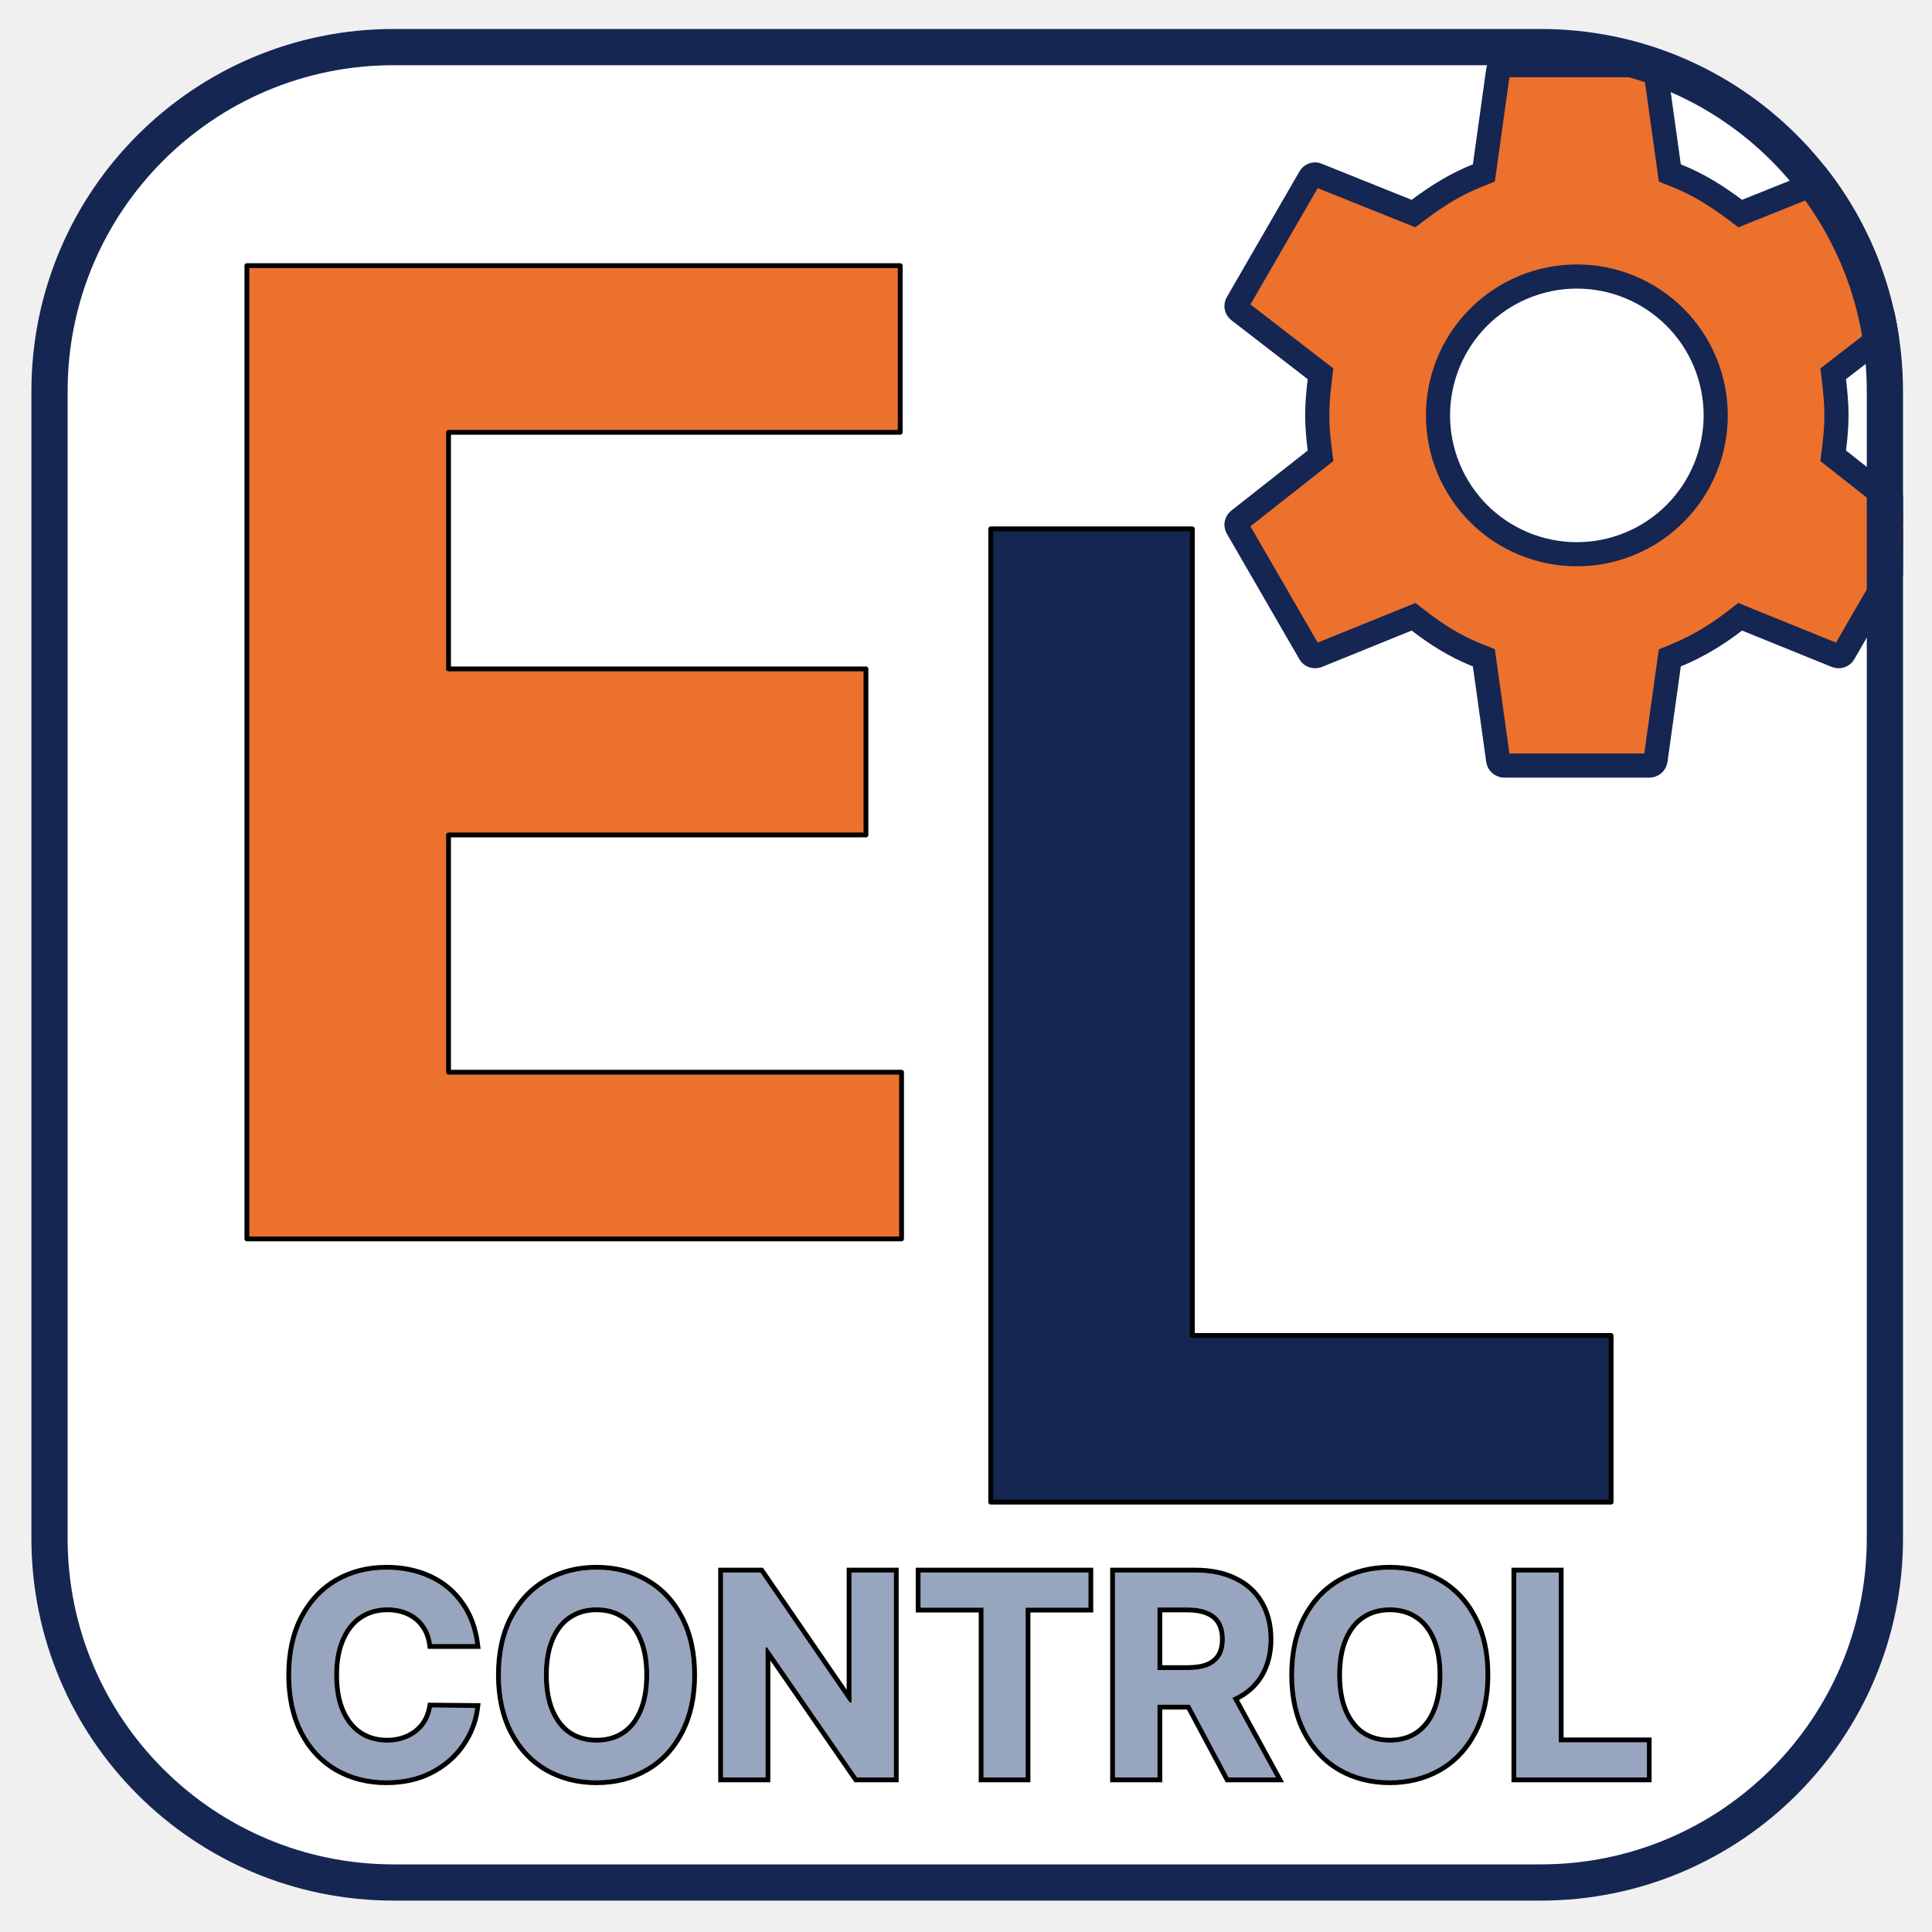
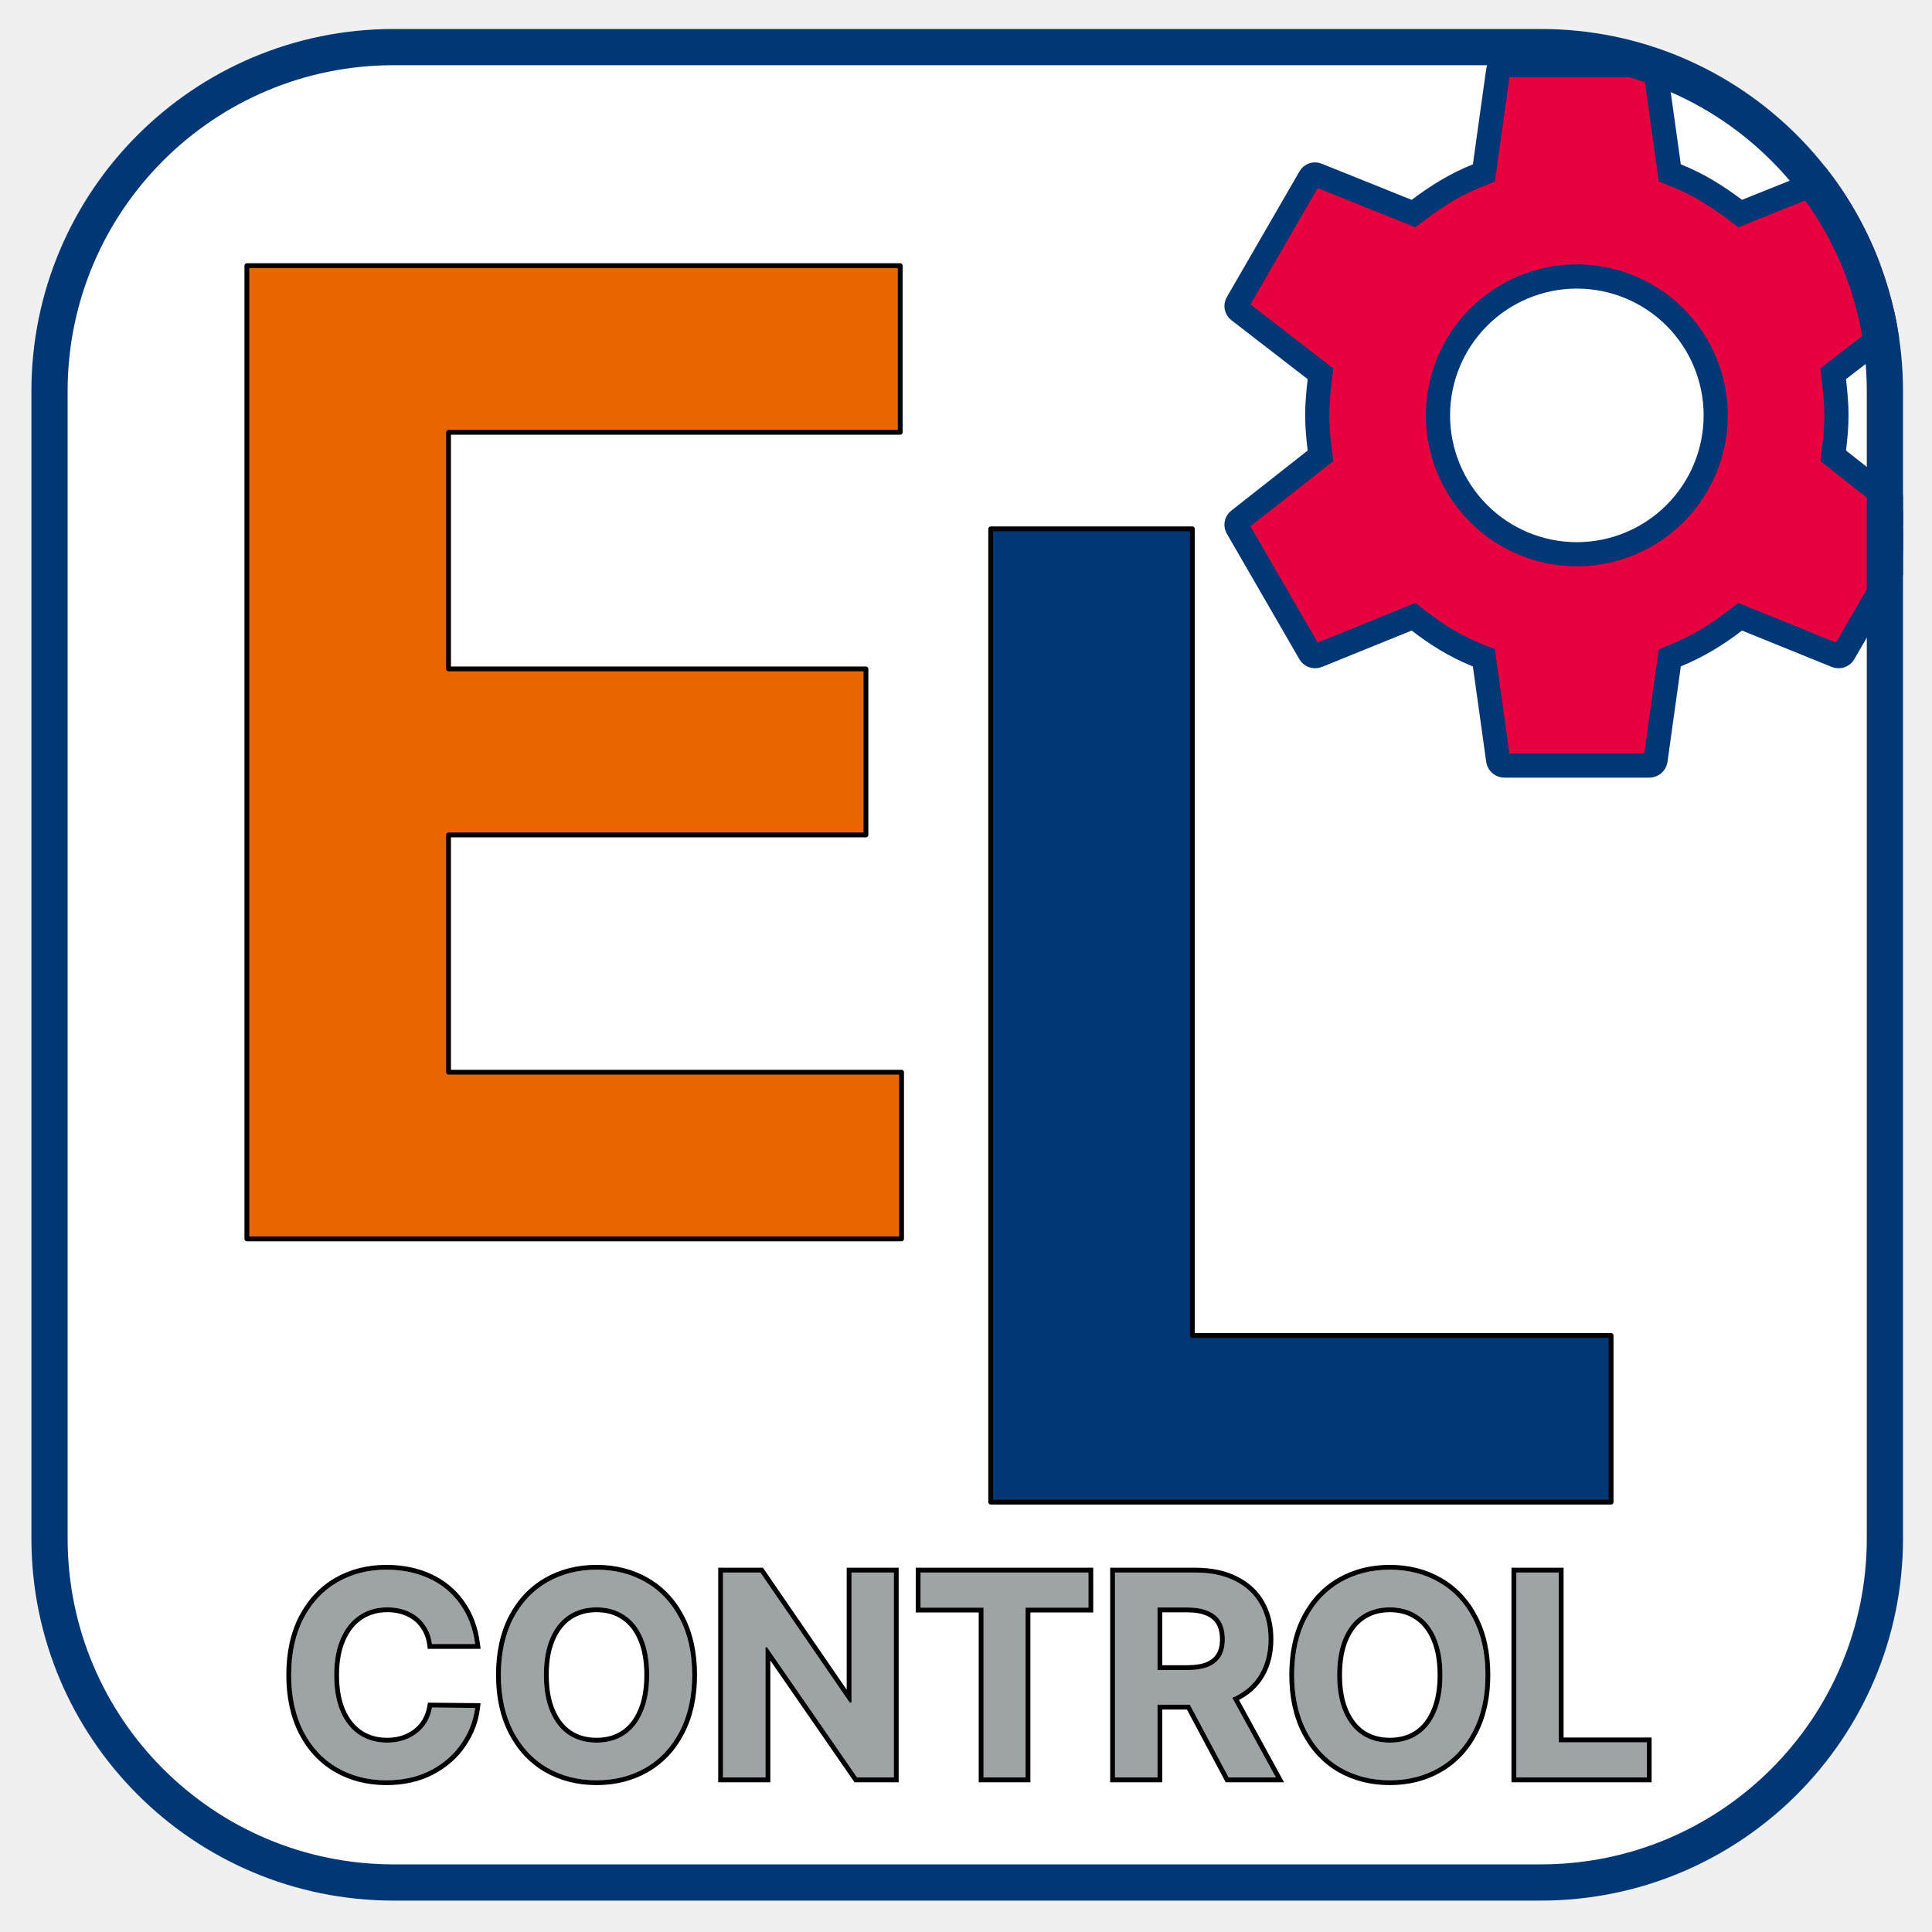
<svg xmlns="http://www.w3.org/2000/svg" width="800" height="800" viewBox="0 0 800 800" fill="none">
  <g clip-path="url(#clip0_4_302)">
    <rect x="13" y="12" width="775" height="775" rx="150" fill="white" />
-     <path d="M102.233 109.992H372.761V179.016H185.729V276.984H358.566V345.729H185.729V443.977H373.317V513H102.233V109.992Z" fill="#EC712D" />
+     <path d="M102.233 109.992H372.761V179.016H185.729V276.984H358.566V345.729H185.729V443.977H373.317V513H102.233V109.992Z" fill="#E96600" />
    <path d="M102.233 109.992V108.992C101.681 108.992 101.233 109.44 101.233 109.992H102.233ZM372.761 109.992H373.761C373.761 109.44 373.313 108.992 372.761 108.992V109.992ZM372.761 179.016V180.016C373.313 180.016 373.761 179.568 373.761 179.016H372.761ZM185.729 179.016V178.016C185.177 178.016 184.729 178.463 184.729 179.016H185.729ZM185.729 276.984H184.729C184.729 277.537 185.177 277.984 185.729 277.984V276.984ZM358.566 276.984H359.566C359.566 276.432 359.119 275.984 358.566 275.984V276.984ZM358.566 345.729V346.729C359.119 346.729 359.566 346.282 359.566 345.729H358.566ZM185.729 345.729V344.729C185.177 344.729 184.729 345.177 184.729 345.729H185.729ZM185.729 443.977H184.729C184.729 444.529 185.177 444.977 185.729 444.977V443.977ZM373.317 443.977H374.317C374.317 443.424 373.87 442.977 373.317 442.977V443.977ZM373.317 513V514C373.87 514 374.317 513.552 374.317 513H373.317ZM102.233 513H101.233C101.233 513.552 101.681 514 102.233 514V513ZM102.233 109.992V110.992H372.761V109.992V108.992H102.233V109.992ZM372.761 109.992H371.761V179.016H372.761H373.761V109.992H372.761ZM372.761 179.016V178.016H185.729V179.016V180.016H372.761V179.016ZM185.729 179.016H184.729V276.984H185.729H186.729V179.016H185.729ZM185.729 276.984V277.984H358.566V276.984V275.984H185.729V276.984ZM358.566 276.984H357.566V345.729H358.566H359.566V276.984H358.566ZM358.566 345.729V344.729H185.729V345.729V346.729H358.566V345.729ZM185.729 345.729H184.729V443.977H185.729H186.729V345.729H185.729ZM185.729 443.977V444.977H373.317V443.977V442.977H185.729V443.977ZM373.317 443.977H372.317V513H373.317H374.317V443.977H373.317ZM373.317 513V512H102.233V513V514H373.317V513ZM102.233 513H103.233V109.992H102.233H101.233V513H102.233Z" fill="black" />
-     <path d="M410.233 218.992H493.729V552.977H667.123V622H410.233V218.992Z" fill="#152653" />
+     <path d="M410.233 218.992H493.729V552.977H667.123V622H410.233V218.992Z" fill="#013775" />
    <path d="M410.233 218.992V217.992C409.681 217.992 409.233 218.44 409.233 218.992H410.233ZM493.729 218.992H494.729C494.729 218.44 494.282 217.992 493.729 217.992V218.992ZM493.729 552.977H492.729C492.729 553.529 493.177 553.977 493.729 553.977V552.977ZM667.123 552.977H668.123C668.123 552.424 667.675 551.977 667.123 551.977V552.977ZM667.123 622V623C667.675 623 668.123 622.552 668.123 622H667.123ZM410.233 622H409.233C409.233 622.552 409.681 623 410.233 623V622ZM410.233 218.992V219.992H493.729V218.992V217.992H410.233V218.992ZM493.729 218.992H492.729V552.977H493.729H494.729V218.992H493.729ZM493.729 552.977V553.977H667.123V552.977V551.977H493.729V552.977ZM667.123 552.977H666.123V622H667.123H668.123V552.977H667.123ZM667.123 622V621H410.233V622V623H667.123V622ZM410.233 622H411.233V218.992H410.233H409.233V622H410.233Z" fill="black" />
    <mask id="path-7-outside-1_4_302" maskUnits="userSpaceOnUse" x="118" y="647" width="566" height="93" fill="black">
      <rect fill="white" x="118" y="647" width="566" height="93" />
      <path d="M178.867 680.746C178.438 677.621 177.383 674.926 175.703 672.66C174.062 670.355 171.914 668.598 169.258 667.387C166.602 666.176 163.652 665.57 160.41 665.57C155.996 665.57 152.129 666.684 148.809 668.91C145.527 671.098 142.969 674.301 141.133 678.52C139.297 682.699 138.379 687.719 138.379 693.578C138.379 699.594 139.297 704.691 141.133 708.871C142.969 713.012 145.527 716.176 148.809 718.363C152.129 720.512 155.938 721.586 160.234 721.586C163.477 721.586 166.387 721 168.965 719.828C171.582 718.656 173.75 716.996 175.469 714.848C177.188 712.66 178.32 710.062 178.867 707.055L196.738 707.23C196.074 712.543 194.16 717.484 190.996 722.055C187.871 726.625 183.652 730.297 178.34 733.07C173.027 735.805 166.914 737.172 160 737.172C152.422 737.172 145.645 735.453 139.668 732.016C133.691 728.539 129.004 723.52 125.605 716.957C122.246 710.355 120.566 702.562 120.566 693.578C120.566 684.516 122.266 676.703 125.664 670.141C129.102 663.578 133.789 658.578 139.727 655.141C145.703 651.703 152.461 649.984 160 649.984C166.523 649.984 172.422 651.195 177.695 653.617C182.969 656.039 187.246 659.574 190.527 664.223C193.848 668.832 195.918 674.34 196.738 680.746H178.867ZM286.621 693.578C286.621 702.562 284.902 710.355 281.465 716.957C278.066 723.52 273.359 728.539 267.344 732.016C261.367 735.453 254.59 737.172 247.012 737.172C239.434 737.172 232.637 735.453 226.621 732.016C220.645 728.539 215.938 723.5 212.5 716.898C209.102 710.297 207.402 702.523 207.402 693.578C207.402 684.516 209.102 676.703 212.5 670.141C215.938 663.578 220.645 658.578 226.621 655.141C232.637 651.703 239.434 649.984 247.012 649.984C254.59 649.984 261.367 651.703 267.344 655.141C273.359 658.578 278.066 663.578 281.465 670.141C284.902 676.703 286.621 684.516 286.621 693.578ZM268.809 693.578C268.809 687.602 267.91 682.523 266.113 678.344C264.355 674.164 261.836 671 258.555 668.852C255.312 666.664 251.465 665.57 247.012 665.57C242.598 665.57 238.75 666.664 235.469 668.852C232.227 671 229.707 674.164 227.91 678.344C226.113 682.523 225.215 687.602 225.215 693.578C225.215 699.555 226.113 704.633 227.91 708.812C229.707 712.992 232.227 716.176 235.469 718.363C238.75 720.512 242.598 721.586 247.012 721.586C251.465 721.586 255.312 720.512 258.555 718.363C261.836 716.176 264.355 712.992 266.113 708.812C267.91 704.633 268.809 699.555 268.809 693.578ZM370.117 736H354.883L317.617 682.094H316.973V736H299.395V651.156H314.863L351.836 705.004H352.598V651.156H370.117V736ZM381.191 651.156H450.684V665.688H424.668V736H407.266V665.688H381.191V651.156ZM461.699 651.156H494.863C501.27 651.156 506.738 652.289 511.27 654.555C515.84 656.781 519.316 659.984 521.699 664.164C524.082 668.344 525.273 673.227 525.273 678.812C525.273 684.359 524.062 689.184 521.641 693.285C519.258 697.348 515.742 700.473 511.094 702.66C506.445 704.809 500.898 705.883 494.453 705.883H472.012V691.527H491.699C495.215 691.527 498.105 691.059 500.371 690.121C502.637 689.145 504.336 687.719 505.469 685.844C506.602 683.969 507.168 681.625 507.168 678.812C507.168 675.922 506.602 673.5 505.469 671.547C504.336 669.594 502.617 668.129 500.312 667.152C498.008 666.137 495.117 665.629 491.641 665.629H479.277V736H461.699V651.156ZM528.32 736H508.75L488.184 697.445H507.227L528.32 736ZM615.098 693.578C615.098 702.562 613.379 710.355 609.941 716.957C606.543 723.52 601.836 728.539 595.82 732.016C589.844 735.453 583.066 737.172 575.488 737.172C567.91 737.172 561.113 735.453 555.098 732.016C549.121 728.539 544.414 723.5 540.977 716.898C537.578 710.297 535.879 702.523 535.879 693.578C535.879 684.516 537.578 676.703 540.977 670.141C544.414 663.578 549.121 658.578 555.098 655.141C561.113 651.703 567.91 649.984 575.488 649.984C583.066 649.984 589.844 651.703 595.82 655.141C601.836 658.578 606.543 663.578 609.941 670.141C613.379 676.703 615.098 684.516 615.098 693.578ZM597.285 693.578C597.285 687.602 596.387 682.523 594.59 678.344C592.832 674.164 590.312 671 587.031 668.852C583.789 666.664 579.941 665.57 575.488 665.57C571.074 665.57 567.227 666.664 563.945 668.852C560.703 671 558.184 674.164 556.387 678.344C554.59 682.523 553.691 687.602 553.691 693.578C553.691 699.555 554.59 704.633 556.387 708.812C558.184 712.992 560.703 716.176 563.945 718.363C567.227 720.512 571.074 721.586 575.488 721.586C579.941 721.586 583.789 720.512 587.031 718.363C590.312 716.176 592.832 712.992 594.59 708.812C596.387 704.633 597.285 699.555 597.285 693.578ZM627.871 651.156H645.449V721.469H681.953V736H627.871V651.156Z" />
    </mask>
-     <path d="M178.867 680.746C178.438 677.621 177.383 674.926 175.703 672.66C174.062 670.355 171.914 668.598 169.258 667.387C166.602 666.176 163.652 665.57 160.41 665.57C155.996 665.57 152.129 666.684 148.809 668.91C145.527 671.098 142.969 674.301 141.133 678.52C139.297 682.699 138.379 687.719 138.379 693.578C138.379 699.594 139.297 704.691 141.133 708.871C142.969 713.012 145.527 716.176 148.809 718.363C152.129 720.512 155.938 721.586 160.234 721.586C163.477 721.586 166.387 721 168.965 719.828C171.582 718.656 173.75 716.996 175.469 714.848C177.188 712.66 178.32 710.062 178.867 707.055L196.738 707.23C196.074 712.543 194.16 717.484 190.996 722.055C187.871 726.625 183.652 730.297 178.34 733.07C173.027 735.805 166.914 737.172 160 737.172C152.422 737.172 145.645 735.453 139.668 732.016C133.691 728.539 129.004 723.52 125.605 716.957C122.246 710.355 120.566 702.562 120.566 693.578C120.566 684.516 122.266 676.703 125.664 670.141C129.102 663.578 133.789 658.578 139.727 655.141C145.703 651.703 152.461 649.984 160 649.984C166.523 649.984 172.422 651.195 177.695 653.617C182.969 656.039 187.246 659.574 190.527 664.223C193.848 668.832 195.918 674.34 196.738 680.746H178.867ZM286.621 693.578C286.621 702.562 284.902 710.355 281.465 716.957C278.066 723.52 273.359 728.539 267.344 732.016C261.367 735.453 254.59 737.172 247.012 737.172C239.434 737.172 232.637 735.453 226.621 732.016C220.645 728.539 215.938 723.5 212.5 716.898C209.102 710.297 207.402 702.523 207.402 693.578C207.402 684.516 209.102 676.703 212.5 670.141C215.938 663.578 220.645 658.578 226.621 655.141C232.637 651.703 239.434 649.984 247.012 649.984C254.59 649.984 261.367 651.703 267.344 655.141C273.359 658.578 278.066 663.578 281.465 670.141C284.902 676.703 286.621 684.516 286.621 693.578ZM268.809 693.578C268.809 687.602 267.91 682.523 266.113 678.344C264.355 674.164 261.836 671 258.555 668.852C255.312 666.664 251.465 665.57 247.012 665.57C242.598 665.57 238.75 666.664 235.469 668.852C232.227 671 229.707 674.164 227.91 678.344C226.113 682.523 225.215 687.602 225.215 693.578C225.215 699.555 226.113 704.633 227.91 708.812C229.707 712.992 232.227 716.176 235.469 718.363C238.75 720.512 242.598 721.586 247.012 721.586C251.465 721.586 255.312 720.512 258.555 718.363C261.836 716.176 264.355 712.992 266.113 708.812C267.91 704.633 268.809 699.555 268.809 693.578ZM370.117 736H354.883L317.617 682.094H316.973V736H299.395V651.156H314.863L351.836 705.004H352.598V651.156H370.117V736ZM381.191 651.156H450.684V665.688H424.668V736H407.266V665.688H381.191V651.156ZM461.699 651.156H494.863C501.27 651.156 506.738 652.289 511.27 654.555C515.84 656.781 519.316 659.984 521.699 664.164C524.082 668.344 525.273 673.227 525.273 678.812C525.273 684.359 524.062 689.184 521.641 693.285C519.258 697.348 515.742 700.473 511.094 702.66C506.445 704.809 500.898 705.883 494.453 705.883H472.012V691.527H491.699C495.215 691.527 498.105 691.059 500.371 690.121C502.637 689.145 504.336 687.719 505.469 685.844C506.602 683.969 507.168 681.625 507.168 678.812C507.168 675.922 506.602 673.5 505.469 671.547C504.336 669.594 502.617 668.129 500.312 667.152C498.008 666.137 495.117 665.629 491.641 665.629H479.277V736H461.699V651.156ZM528.32 736H508.75L488.184 697.445H507.227L528.32 736ZM615.098 693.578C615.098 702.562 613.379 710.355 609.941 716.957C606.543 723.52 601.836 728.539 595.82 732.016C589.844 735.453 583.066 737.172 575.488 737.172C567.91 737.172 561.113 735.453 555.098 732.016C549.121 728.539 544.414 723.5 540.977 716.898C537.578 710.297 535.879 702.523 535.879 693.578C535.879 684.516 537.578 676.703 540.977 670.141C544.414 663.578 549.121 658.578 555.098 655.141C561.113 651.703 567.91 649.984 575.488 649.984C583.066 649.984 589.844 651.703 595.82 655.141C601.836 658.578 606.543 663.578 609.941 670.141C613.379 676.703 615.098 684.516 615.098 693.578ZM597.285 693.578C597.285 687.602 596.387 682.523 594.59 678.344C592.832 674.164 590.312 671 587.031 668.852C583.789 666.664 579.941 665.57 575.488 665.57C571.074 665.57 567.227 666.664 563.945 668.852C560.703 671 558.184 674.164 556.387 678.344C554.59 682.523 553.691 687.602 553.691 693.578C553.691 699.555 554.59 704.633 556.387 708.812C558.184 712.992 560.703 716.176 563.945 718.363C567.227 720.512 571.074 721.586 575.488 721.586C579.941 721.586 583.789 720.512 587.031 718.363C590.312 716.176 592.832 712.992 594.59 708.812C596.387 704.633 597.285 699.555 597.285 693.578ZM627.871 651.156H645.449V721.469H681.953V736H627.871V651.156Z" fill="#97A5BF" />
+     <path d="M178.867 680.746C178.438 677.621 177.383 674.926 175.703 672.66C174.062 670.355 171.914 668.598 169.258 667.387C166.602 666.176 163.652 665.57 160.41 665.57C155.996 665.57 152.129 666.684 148.809 668.91C145.527 671.098 142.969 674.301 141.133 678.52C139.297 682.699 138.379 687.719 138.379 693.578C138.379 699.594 139.297 704.691 141.133 708.871C142.969 713.012 145.527 716.176 148.809 718.363C152.129 720.512 155.938 721.586 160.234 721.586C163.477 721.586 166.387 721 168.965 719.828C171.582 718.656 173.75 716.996 175.469 714.848C177.188 712.66 178.32 710.062 178.867 707.055L196.738 707.23C196.074 712.543 194.16 717.484 190.996 722.055C187.871 726.625 183.652 730.297 178.34 733.07C173.027 735.805 166.914 737.172 160 737.172C152.422 737.172 145.645 735.453 139.668 732.016C133.691 728.539 129.004 723.52 125.605 716.957C122.246 710.355 120.566 702.562 120.566 693.578C120.566 684.516 122.266 676.703 125.664 670.141C129.102 663.578 133.789 658.578 139.727 655.141C145.703 651.703 152.461 649.984 160 649.984C166.523 649.984 172.422 651.195 177.695 653.617C182.969 656.039 187.246 659.574 190.527 664.223C193.848 668.832 195.918 674.34 196.738 680.746H178.867ZM286.621 693.578C286.621 702.562 284.902 710.355 281.465 716.957C278.066 723.52 273.359 728.539 267.344 732.016C261.367 735.453 254.59 737.172 247.012 737.172C239.434 737.172 232.637 735.453 226.621 732.016C220.645 728.539 215.938 723.5 212.5 716.898C209.102 710.297 207.402 702.523 207.402 693.578C207.402 684.516 209.102 676.703 212.5 670.141C215.938 663.578 220.645 658.578 226.621 655.141C232.637 651.703 239.434 649.984 247.012 649.984C254.59 649.984 261.367 651.703 267.344 655.141C273.359 658.578 278.066 663.578 281.465 670.141C284.902 676.703 286.621 684.516 286.621 693.578ZM268.809 693.578C268.809 687.602 267.91 682.523 266.113 678.344C264.355 674.164 261.836 671 258.555 668.852C255.312 666.664 251.465 665.57 247.012 665.57C242.598 665.57 238.75 666.664 235.469 668.852C232.227 671 229.707 674.164 227.91 678.344C226.113 682.523 225.215 687.602 225.215 693.578C225.215 699.555 226.113 704.633 227.91 708.812C229.707 712.992 232.227 716.176 235.469 718.363C238.75 720.512 242.598 721.586 247.012 721.586C251.465 721.586 255.312 720.512 258.555 718.363C261.836 716.176 264.355 712.992 266.113 708.812C267.91 704.633 268.809 699.555 268.809 693.578ZM370.117 736H354.883L317.617 682.094H316.973V736H299.395V651.156H314.863L351.836 705.004H352.598V651.156H370.117V736ZM381.191 651.156H450.684V665.688H424.668V736H407.266V665.688H381.191V651.156ZM461.699 651.156H494.863C501.27 651.156 506.738 652.289 511.27 654.555C515.84 656.781 519.316 659.984 521.699 664.164C524.082 668.344 525.273 673.227 525.273 678.812C525.273 684.359 524.062 689.184 521.641 693.285C519.258 697.348 515.742 700.473 511.094 702.66C506.445 704.809 500.898 705.883 494.453 705.883H472.012V691.527H491.699C495.215 691.527 498.105 691.059 500.371 690.121C502.637 689.145 504.336 687.719 505.469 685.844C506.602 683.969 507.168 681.625 507.168 678.812C507.168 675.922 506.602 673.5 505.469 671.547C504.336 669.594 502.617 668.129 500.312 667.152C498.008 666.137 495.117 665.629 491.641 665.629H479.277V736H461.699V651.156ZM528.32 736H508.75L488.184 697.445H507.227L528.32 736ZM615.098 693.578C615.098 702.562 613.379 710.355 609.941 716.957C606.543 723.52 601.836 728.539 595.82 732.016C589.844 735.453 583.066 737.172 575.488 737.172C567.91 737.172 561.113 735.453 555.098 732.016C549.121 728.539 544.414 723.5 540.977 716.898C537.578 710.297 535.879 702.523 535.879 693.578C535.879 684.516 537.578 676.703 540.977 670.141C544.414 663.578 549.121 658.578 555.098 655.141C561.113 651.703 567.91 649.984 575.488 649.984C583.066 649.984 589.844 651.703 595.82 655.141C601.836 658.578 606.543 663.578 609.941 670.141C613.379 676.703 615.098 684.516 615.098 693.578ZM597.285 693.578C597.285 687.602 596.387 682.523 594.59 678.344C592.832 674.164 590.312 671 587.031 668.852C583.789 666.664 579.941 665.57 575.488 665.57C571.074 665.57 567.227 666.664 563.945 668.852C560.703 671 558.184 674.164 556.387 678.344C554.59 682.523 553.691 687.602 553.691 693.578C553.691 699.555 554.59 704.633 556.387 708.812C558.184 712.992 560.703 716.176 563.945 718.363C567.227 720.512 571.074 721.586 575.488 721.586C579.941 721.586 583.789 720.512 587.031 718.363C590.312 716.176 592.832 712.992 594.59 708.812C596.387 704.633 597.285 699.555 597.285 693.578ZM627.871 651.156H645.449V721.469H681.953V736H627.871V651.156Z" fill="#9EA3A6" />
    <path d="M178.867 680.746L176.886 681.019L177.123 682.746H178.867V680.746ZM175.703 672.66L174.074 673.82L174.085 673.836L174.097 673.851L175.703 672.66ZM148.809 668.91L149.918 670.574L149.923 670.571L148.809 668.91ZM141.133 678.52L142.964 679.324L142.967 679.318L141.133 678.52ZM141.133 708.871L139.302 709.675L139.304 709.682L141.133 708.871ZM148.809 718.363L147.699 720.027L147.711 720.035L147.722 720.042L148.809 718.363ZM168.965 719.828L168.148 718.003L168.137 718.007L168.965 719.828ZM175.469 714.848L177.03 716.097L177.036 716.09L177.041 716.083L175.469 714.848ZM178.867 707.055L178.887 705.055L177.201 705.038L176.899 706.697L178.867 707.055ZM196.738 707.23L198.723 707.479L199.001 705.253L196.758 705.231L196.738 707.23ZM190.996 722.055L189.352 720.916L189.345 720.926L190.996 722.055ZM178.34 733.07L179.255 734.849L179.265 734.843L178.34 733.07ZM139.668 732.016L138.662 733.744L138.671 733.749L139.668 732.016ZM125.605 716.957L123.823 717.864L123.826 717.87L123.829 717.877L125.605 716.957ZM125.664 670.141L123.892 669.213L123.888 669.221L125.664 670.141ZM139.727 655.141L138.729 653.407L138.724 653.41L139.727 655.141ZM190.527 664.223L188.893 665.376L188.899 665.384L188.905 665.392L190.527 664.223ZM196.738 680.746V682.746H199.011L198.722 680.492L196.738 680.746ZM178.867 680.746L180.849 680.474C180.379 677.056 179.212 674.035 177.31 671.469L175.703 672.66L174.097 673.851C175.553 675.816 176.496 678.186 176.886 681.019L178.867 680.746ZM175.703 672.66L177.332 671.5C175.481 668.9 173.053 666.919 170.087 665.567L169.258 667.387L168.428 669.207C170.775 670.276 172.644 671.811 174.074 673.82L175.703 672.66ZM169.258 667.387L170.087 665.567C167.143 664.225 163.907 663.57 160.41 663.57V665.57V667.57C163.398 667.57 166.06 668.127 168.428 669.207L169.258 667.387ZM160.41 665.57V663.57C155.642 663.57 151.378 664.779 147.695 667.249L148.809 668.91L149.923 670.571C152.879 668.588 156.35 667.57 160.41 667.57V665.57ZM148.809 668.91L147.699 667.246C144.048 669.68 141.262 673.21 139.299 677.721L141.133 678.52L142.967 679.318C144.675 675.391 147.007 672.515 149.918 670.574L148.809 668.91ZM141.133 678.52L139.302 677.715C137.328 682.209 136.379 687.517 136.379 693.578H138.379H140.379C140.379 687.92 141.266 683.189 142.964 679.324L141.133 678.52ZM138.379 693.578H136.379C136.379 699.787 137.325 705.175 139.302 709.675L141.133 708.871L142.964 708.067C141.269 704.207 140.379 699.401 140.379 693.578H138.379ZM141.133 708.871L139.304 709.682C141.271 714.117 144.057 717.6 147.699 720.027L148.809 718.363L149.918 716.699C146.997 714.752 144.667 711.907 142.961 708.06L141.133 708.871ZM148.809 718.363L147.722 720.042C151.394 722.418 155.587 723.586 160.234 723.586V721.586V719.586C156.288 719.586 152.864 718.605 149.895 716.684L148.809 718.363ZM160.234 721.586V723.586C163.721 723.586 166.919 722.955 169.792 721.649L168.965 719.828L168.137 718.007C165.854 719.045 163.232 719.586 160.234 719.586V721.586ZM168.965 719.828L169.782 721.653C172.677 720.357 175.104 718.505 177.03 716.097L175.469 714.848L173.907 713.598C172.396 715.488 170.487 716.955 168.148 718.003L168.965 719.828ZM175.469 714.848L177.041 716.083C178.981 713.615 180.236 710.708 180.835 707.412L178.867 707.055L176.899 706.697C176.405 709.417 175.394 711.705 173.896 713.612L175.469 714.848ZM178.867 707.055L178.848 709.055L196.719 709.23L196.738 707.23L196.758 705.231L178.887 705.055L178.867 707.055ZM196.738 707.23L194.754 706.982C194.131 711.963 192.34 716.6 189.352 720.916L190.996 722.055L192.64 723.193C195.981 718.368 198.017 713.123 198.723 707.479L196.738 707.23ZM190.996 722.055L189.345 720.926C186.42 725.203 182.46 728.663 177.414 731.297L178.34 733.07L179.265 734.843C184.844 731.931 189.322 728.047 192.647 723.184L190.996 722.055ZM178.34 733.07L177.425 731.292C172.437 733.859 166.646 735.172 160 735.172V737.172V739.172C167.182 739.172 173.618 737.75 179.255 734.849L178.34 733.07ZM160 737.172V735.172C152.736 735.172 146.309 733.528 140.665 730.282L139.668 732.016L138.671 733.749C144.98 737.378 152.108 739.172 160 739.172V737.172ZM139.668 732.016L140.674 730.287C135.048 727.015 130.618 722.287 127.381 716.037L125.605 716.957L123.829 717.877C127.39 724.752 132.334 730.064 138.662 733.744L139.668 732.016ZM125.605 716.957L127.388 716.05C124.199 709.783 122.566 702.314 122.566 693.578H120.566H118.566C118.566 702.811 120.293 710.928 123.823 717.864L125.605 716.957ZM120.566 693.578H122.566C122.566 684.764 124.218 677.281 127.44 671.06L125.664 670.141L123.888 669.221C120.313 676.125 118.566 684.267 118.566 693.578H120.566ZM125.664 670.141L127.436 671.069C130.712 664.813 135.145 660.104 140.729 656.871L139.727 655.141L138.724 653.41C132.434 657.052 127.491 662.343 123.892 669.213L125.664 670.141ZM139.727 655.141L140.724 656.874C146.369 653.627 152.777 651.984 160 651.984V649.984V647.984C152.145 647.984 145.037 649.779 138.729 653.407L139.727 655.141ZM160 649.984V651.984C166.271 651.984 171.88 653.147 176.861 655.435L177.695 653.617L178.53 651.8C172.964 649.243 166.776 647.984 160 647.984V649.984ZM177.695 653.617L176.861 655.435C181.82 657.713 185.82 661.021 188.893 665.376L190.527 664.223L192.161 663.069C188.673 658.127 184.117 654.366 178.53 651.8L177.695 653.617ZM190.527 664.223L188.905 665.392C192.005 669.696 193.971 674.878 194.754 681L196.738 680.746L198.722 680.492C197.865 673.801 195.69 667.968 192.15 663.054L190.527 664.223ZM196.738 680.746V678.746H178.867V680.746V682.746H196.738V680.746ZM281.465 716.957L279.691 716.033L279.689 716.037L281.465 716.957ZM267.344 732.016L268.341 733.749L268.344 733.747L267.344 732.016ZM226.621 732.016L225.615 733.744L225.622 733.748L225.629 733.752L226.621 732.016ZM212.5 716.898L210.722 717.814L210.726 717.822L212.5 716.898ZM212.5 670.141L210.728 669.213L210.724 669.221L212.5 670.141ZM226.621 655.141L225.629 653.404L225.624 653.407L226.621 655.141ZM267.344 655.141L266.347 656.874L266.351 656.877L267.344 655.141ZM281.465 670.141L279.689 671.06L279.693 671.069L281.465 670.141ZM266.113 678.344L264.27 679.119L264.273 679.126L264.276 679.134L266.113 678.344ZM258.555 668.852L257.436 670.509L257.448 670.517L257.459 670.525L258.555 668.852ZM235.469 668.852L236.574 670.519L236.578 670.516L235.469 668.852ZM227.91 678.344L226.073 677.554L227.91 678.344ZM235.469 718.363L234.35 720.021L234.362 720.029L234.373 720.037L235.469 718.363ZM258.555 718.363L259.659 720.03L259.664 720.027L258.555 718.363ZM266.113 708.812L264.276 708.023L264.273 708.03L264.27 708.037L266.113 708.812ZM286.621 693.578H284.621C284.621 702.307 282.952 709.77 279.691 716.033L281.465 716.957L283.239 717.881C286.853 710.941 288.621 702.818 288.621 693.578H286.621ZM281.465 716.957L279.689 716.037C276.454 722.283 272.007 727.011 266.343 730.284L267.344 732.016L268.344 733.747C274.712 730.067 279.678 724.756 283.241 717.877L281.465 716.957ZM267.344 732.016L266.347 730.282C260.703 733.528 254.276 735.172 247.012 735.172V737.172V739.172C254.904 739.172 262.032 737.378 268.341 733.749L267.344 732.016ZM247.012 737.172V735.172C239.748 735.172 233.299 733.528 227.613 730.279L226.621 732.016L225.629 733.752C231.974 737.378 239.119 739.172 247.012 739.172V737.172ZM226.621 732.016L227.627 730.287C222.002 727.015 217.551 722.267 214.274 715.975L212.5 716.898L210.726 717.822C214.324 724.733 219.287 730.063 225.615 733.744L226.621 732.016ZM212.5 716.898L214.278 715.983C211.052 709.717 209.402 702.27 209.402 693.578H207.402H205.402C205.402 702.777 207.151 710.877 210.722 717.814L212.5 716.898ZM207.402 693.578H209.402C209.402 684.764 211.054 677.281 214.276 671.06L212.5 670.141L210.724 669.221C207.149 676.125 205.402 684.267 205.402 693.578H207.402ZM212.5 670.141L214.272 671.069C217.547 664.817 221.996 660.108 227.618 656.874L226.621 655.141L225.624 653.407C219.293 657.048 214.328 662.34 210.728 669.213L212.5 670.141ZM226.621 655.141L227.613 656.877C233.299 653.628 239.748 651.984 247.012 651.984V649.984V647.984C239.119 647.984 231.974 649.778 225.629 653.404L226.621 655.141ZM247.012 649.984V651.984C254.276 651.984 260.703 653.628 266.347 656.874L267.344 655.141L268.341 653.407C262.032 649.778 254.904 647.984 247.012 647.984V649.984ZM267.344 655.141L266.351 656.877C272.01 660.111 276.455 664.816 279.689 671.06L281.465 670.141L283.241 669.221C279.678 662.34 274.709 657.046 268.336 653.404L267.344 655.141ZM281.465 670.141L279.693 671.069C282.951 677.288 284.621 684.768 284.621 693.578H286.621H288.621C288.621 684.264 286.854 676.119 283.237 669.213L281.465 670.141ZM268.809 693.578H270.809C270.809 687.411 269.883 682.048 267.951 677.554L266.113 678.344L264.276 679.134C265.938 682.999 266.809 687.792 266.809 693.578H268.809ZM266.113 678.344L267.957 677.568C266.069 673.081 263.314 669.577 259.65 667.178L258.555 668.852L257.459 670.525C260.357 672.423 262.641 675.248 264.27 679.119L266.113 678.344ZM258.555 668.852L259.673 667.194C256.056 664.753 251.806 663.57 247.012 663.57V665.57V667.57C251.123 667.57 254.569 668.575 257.436 670.509L258.555 668.852ZM247.012 665.57V663.57C242.252 663.57 238.008 664.755 234.359 667.187L235.469 668.852L236.578 670.516C239.492 668.573 242.944 667.57 247.012 667.57V665.57ZM235.469 668.852L234.364 667.184C230.745 669.582 227.997 673.079 226.073 677.554L227.91 678.344L229.748 679.134C231.417 675.249 233.708 672.418 236.574 670.519L235.469 668.852ZM227.91 678.344L226.073 677.554C224.141 682.048 223.215 687.411 223.215 693.578H225.215H227.215C227.215 687.792 228.086 682.999 229.748 679.134L227.91 678.344ZM225.215 693.578H223.215C223.215 699.745 224.141 705.108 226.073 709.602L227.91 708.812L229.748 708.023C228.086 704.157 227.215 699.364 227.215 693.578H225.215ZM227.91 708.812L226.073 709.602C227.996 714.076 230.741 717.586 234.35 720.021L235.469 718.363L236.587 716.705C233.712 714.765 231.418 711.909 229.748 708.023L227.91 708.812ZM235.469 718.363L234.373 720.037C238.02 722.424 242.259 723.586 247.012 723.586V721.586V719.586C242.936 719.586 239.48 718.599 236.564 716.69L235.469 718.363ZM247.012 721.586V723.586C251.799 723.586 256.044 722.426 259.659 720.03L258.555 718.363L257.45 716.696C254.581 718.597 251.13 719.586 247.012 719.586V721.586ZM258.555 718.363L259.664 720.027C263.319 717.591 266.07 714.074 267.957 709.588L266.113 708.812L264.27 708.037C262.641 711.911 260.353 714.761 257.445 716.699L258.555 718.363ZM266.113 708.812L267.951 709.602C269.883 705.108 270.809 699.745 270.809 693.578H268.809H266.809C266.809 699.364 265.938 704.157 264.276 708.023L266.113 708.812ZM370.117 736V738H372.117V736H370.117ZM354.883 736L353.238 737.137L353.834 738H354.883V736ZM317.617 682.094L319.262 680.956L318.666 680.094H317.617V682.094ZM316.973 682.094V680.094H314.973V682.094H316.973ZM316.973 736V738H318.973V736H316.973ZM299.395 736H297.395V738H299.395V736ZM299.395 651.156V649.156H297.395V651.156H299.395ZM314.863 651.156L316.512 650.024L315.916 649.156H314.863V651.156ZM351.836 705.004L350.187 706.136L350.783 707.004H351.836V705.004ZM352.598 705.004V707.004H354.598V705.004H352.598ZM352.598 651.156V649.156H350.598V651.156H352.598ZM370.117 651.156H372.117V649.156H370.117V651.156ZM370.117 736V734H354.883V736V738H370.117V736ZM354.883 736L356.528 734.863L319.262 680.956L317.617 682.094L315.972 683.231L353.238 737.137L354.883 736ZM317.617 682.094V680.094H316.973V682.094V684.094H317.617V682.094ZM316.973 682.094H314.973V736H316.973H318.973V682.094H316.973ZM316.973 736V734H299.395V736V738H316.973V736ZM299.395 736H301.395V651.156H299.395H297.395V736H299.395ZM299.395 651.156V653.156H314.863V651.156V649.156H299.395V651.156ZM314.863 651.156L313.215 652.288L350.187 706.136L351.836 705.004L353.485 703.872L316.512 650.024L314.863 651.156ZM351.836 705.004V707.004H352.598V705.004V703.004H351.836V705.004ZM352.598 705.004H354.598V651.156H352.598H350.598V705.004H352.598ZM352.598 651.156V653.156H370.117V651.156V649.156H352.598V651.156ZM370.117 651.156H368.117V736H370.117H372.117V651.156H370.117ZM381.191 651.156V649.156H379.191V651.156H381.191ZM450.684 651.156H452.684V649.156H450.684V651.156ZM450.684 665.688V667.688H452.684V665.688H450.684ZM424.668 665.688V663.688H422.668V665.688H424.668ZM424.668 736V738H426.668V736H424.668ZM407.266 736H405.266V738H407.266V736ZM407.266 665.688H409.266V663.688H407.266V665.688ZM381.191 665.688H379.191V667.688H381.191V665.688ZM381.191 651.156V653.156H450.684V651.156V649.156H381.191V651.156ZM450.684 651.156H448.684V665.688H450.684H452.684V651.156H450.684ZM450.684 665.688V663.688H424.668V665.688V667.688H450.684V665.688ZM424.668 665.688H422.668V736H424.668H426.668V665.688H424.668ZM424.668 736V734H407.266V736V738H424.668V736ZM407.266 736H409.266V665.688H407.266H405.266V736H407.266ZM407.266 665.688V663.688H381.191V665.688V667.688H407.266V665.688ZM381.191 665.688H383.191V651.156H381.191H379.191V665.688H381.191ZM461.699 651.156V649.156H459.699V651.156H461.699ZM511.27 654.555L510.375 656.344L510.384 656.348L510.394 656.353L511.27 654.555ZM521.641 693.285L519.918 692.268L519.915 692.273L521.641 693.285ZM511.094 702.66L511.933 704.476L511.945 704.47L511.094 702.66ZM472.012 705.883H470.012V707.883H472.012V705.883ZM472.012 691.527V689.527H470.012V691.527H472.012ZM500.371 690.121L501.136 691.969L501.149 691.964L501.163 691.958L500.371 690.121ZM505.469 671.547L503.739 672.55L505.469 671.547ZM500.312 667.152L499.506 668.983L499.519 668.988L499.532 668.994L500.312 667.152ZM479.277 665.629V663.629H477.277V665.629H479.277ZM479.277 736V738H481.277V736H479.277ZM461.699 736H459.699V738H461.699V736ZM528.32 736V738H531.694L530.075 735.04L528.32 736ZM508.75 736L506.985 736.941L507.55 738H508.75V736ZM488.184 697.445V695.445H484.85L486.419 698.387L488.184 697.445ZM507.227 697.445L508.981 696.485L508.412 695.445H507.227V697.445ZM461.699 651.156V653.156H494.863V651.156V649.156H461.699V651.156ZM494.863 651.156V653.156C501.039 653.156 506.185 654.249 510.375 656.344L511.27 654.555L512.164 652.766C507.291 650.33 501.5 649.156 494.863 649.156V651.156ZM511.27 654.555L510.394 656.353C514.624 658.413 517.79 661.345 519.962 665.155L521.699 664.164L523.437 663.174C520.843 658.624 517.056 655.149 512.145 652.757L511.27 654.555ZM521.699 664.164L519.962 665.155C522.147 668.987 523.273 673.517 523.273 678.812H525.273H527.273C527.273 672.936 526.018 667.701 523.437 663.174L521.699 664.164ZM525.273 678.812H523.273C523.273 684.061 522.13 688.522 519.918 692.268L521.641 693.285L523.363 694.302C525.995 689.845 527.273 684.658 527.273 678.812H525.273ZM521.641 693.285L519.915 692.273C517.755 695.956 514.56 698.818 510.242 700.851L511.094 702.66L511.945 704.47C516.924 702.127 520.76 698.739 523.366 694.297L521.641 693.285ZM511.094 702.66L510.255 700.845C505.928 702.844 500.681 703.883 494.453 703.883V705.883V707.883C501.116 707.883 506.963 706.773 511.933 704.476L511.094 702.66ZM494.453 705.883V703.883H472.012V705.883V707.883H494.453V705.883ZM472.012 705.883H474.012V691.527H472.012H470.012V705.883H472.012ZM472.012 691.527V693.527H491.699V691.527V689.527H472.012V691.527ZM491.699 691.527V693.527C495.372 693.527 498.547 693.04 501.136 691.969L500.371 690.121L499.606 688.273C497.664 689.077 495.057 689.527 491.699 689.527V691.527ZM500.371 690.121L501.163 691.958C503.761 690.838 505.805 689.154 507.181 686.878L505.469 685.844L503.757 684.81C502.866 686.283 501.513 687.451 499.579 688.284L500.371 690.121ZM505.469 685.844L507.181 686.878C508.548 684.614 509.168 681.888 509.168 678.812H507.168H505.168C505.168 681.362 504.655 683.323 503.757 684.81L505.469 685.844ZM507.168 678.812H509.168C509.168 675.666 508.551 672.876 507.199 670.543L505.469 671.547L503.739 672.55C504.652 674.124 505.168 676.177 505.168 678.812H507.168ZM505.469 671.547L507.199 670.543C505.825 668.175 503.751 666.437 501.093 665.311L500.312 667.152L499.532 668.994C501.484 669.821 502.847 671.013 503.739 672.55L505.469 671.547ZM500.312 667.152L501.119 665.322C498.483 664.161 495.296 663.629 491.641 663.629V665.629V667.629C494.938 667.629 497.533 668.113 499.506 668.983L500.312 667.152ZM491.641 665.629V663.629H479.277V665.629V667.629H491.641V665.629ZM479.277 665.629H477.277V736H479.277H481.277V665.629H479.277ZM479.277 736V734H461.699V736V738H479.277V736ZM461.699 736H463.699V651.156H461.699H459.699V736H461.699ZM528.32 736V734H508.75V736V738H528.32V736ZM508.75 736L510.515 735.059L489.948 696.504L488.184 697.445L486.419 698.387L506.985 736.941L508.75 736ZM488.184 697.445V699.445H507.227V697.445V695.445H488.184V697.445ZM507.227 697.445L505.472 698.405L526.566 736.96L528.32 736L530.075 735.04L508.981 696.485L507.227 697.445ZM609.941 716.957L608.167 716.033L608.165 716.037L609.941 716.957ZM595.82 732.016L596.817 733.749L596.821 733.747L595.82 732.016ZM555.098 732.016L554.092 733.744L554.099 733.748L554.105 733.752L555.098 732.016ZM540.977 716.898L539.198 717.814L539.203 717.822L540.977 716.898ZM540.977 670.141L539.205 669.213L539.201 669.221L540.977 670.141ZM555.098 655.141L554.105 653.404L554.1 653.407L555.098 655.141ZM595.82 655.141L594.823 656.874L594.828 656.877L595.82 655.141ZM609.941 670.141L608.165 671.06L608.17 671.069L609.941 670.141ZM594.59 678.344L592.746 679.119L592.749 679.126L592.752 679.134L594.59 678.344ZM587.031 668.852L585.913 670.509L585.924 670.517L585.936 670.525L587.031 668.852ZM563.945 668.852L565.05 670.519L565.055 670.516L563.945 668.852ZM556.387 678.344L554.549 677.554L556.387 678.344ZM563.945 718.363L562.827 720.021L562.838 720.029L562.85 720.037L563.945 718.363ZM587.031 718.363L588.136 720.03L588.141 720.027L587.031 718.363ZM594.59 708.812L592.752 708.023L592.749 708.03L592.746 708.037L594.59 708.812ZM615.098 693.578H613.098C613.098 702.307 611.429 709.77 608.167 716.033L609.941 716.957L611.715 717.881C615.329 710.941 617.098 702.818 617.098 693.578H615.098ZM609.941 716.957L608.165 716.037C604.931 722.283 600.483 727.011 594.82 730.284L595.82 732.016L596.821 733.747C603.189 730.067 608.155 724.756 611.717 717.877L609.941 716.957ZM595.82 732.016L594.823 730.282C589.179 733.528 582.752 735.172 575.488 735.172V737.172V739.172C583.381 739.172 590.508 737.378 596.817 733.749L595.82 732.016ZM575.488 737.172V735.172C568.225 735.172 561.776 733.528 556.09 730.279L555.098 732.016L554.105 733.752C560.451 737.378 567.596 739.172 575.488 739.172V737.172ZM555.098 732.016L556.103 730.287C550.479 727.015 546.027 722.267 542.75 715.975L540.977 716.898L539.203 717.822C542.801 724.733 547.763 730.063 554.092 733.744L555.098 732.016ZM540.977 716.898L542.755 715.983C539.529 709.717 537.879 702.27 537.879 693.578H535.879H533.879C533.879 702.777 535.627 710.877 539.198 717.814L540.977 716.898ZM535.879 693.578H537.879C537.879 684.764 539.531 677.281 542.753 671.06L540.977 670.141L539.201 669.221C535.625 676.125 533.879 684.267 533.879 693.578H535.879ZM540.977 670.141L542.748 671.069C546.023 664.817 550.472 660.108 556.095 656.874L555.098 655.141L554.1 653.407C547.77 657.048 542.805 662.34 539.205 669.213L540.977 670.141ZM555.098 655.141L556.09 656.877C561.776 653.628 568.225 651.984 575.488 651.984V649.984V647.984C567.596 647.984 560.451 649.778 554.105 653.404L555.098 655.141ZM575.488 649.984V651.984C582.752 651.984 589.179 653.628 594.823 656.874L595.82 655.141L596.817 653.407C590.508 649.778 583.381 647.984 575.488 647.984V649.984ZM595.82 655.141L594.828 656.877C600.487 660.111 604.932 664.816 608.165 671.06L609.941 670.141L611.717 669.221C608.154 662.34 603.185 657.046 596.813 653.404L595.82 655.141ZM609.941 670.141L608.17 671.069C611.427 677.288 613.098 684.768 613.098 693.578H615.098H617.098C617.098 684.264 615.33 676.119 611.713 669.213L609.941 670.141ZM597.285 693.578H599.285C599.285 687.411 598.359 682.048 596.427 677.554L594.59 678.344L592.752 679.134C594.414 682.999 595.285 687.792 595.285 693.578H597.285ZM594.59 678.344L596.433 677.568C594.546 673.081 591.791 669.577 588.127 667.178L587.031 668.852L585.936 670.525C588.834 672.423 591.118 675.248 592.746 679.119L594.59 678.344ZM587.031 668.852L588.15 667.194C584.533 664.753 580.283 663.57 575.488 663.57V665.57V667.57C579.6 667.57 583.045 668.575 585.913 670.509L587.031 668.852ZM575.488 665.57V663.57C570.728 663.57 566.484 664.755 562.836 667.187L563.945 668.852L565.055 670.516C567.969 668.573 571.42 667.57 575.488 667.57V665.57ZM563.945 668.852L562.841 667.184C559.222 669.582 556.473 673.079 554.549 677.554L556.387 678.344L558.224 679.134C559.894 675.249 562.184 672.418 565.05 670.519L563.945 668.852ZM556.387 678.344L554.549 677.554C552.617 682.048 551.691 687.411 551.691 693.578H553.691H555.691C555.691 687.792 556.562 682.999 558.224 679.134L556.387 678.344ZM553.691 693.578H551.691C551.691 699.745 552.617 705.108 554.549 709.602L556.387 708.812L558.224 708.023C556.562 704.157 555.691 699.364 555.691 693.578H553.691ZM556.387 708.812L554.549 709.602C556.472 714.076 559.218 717.586 562.827 720.021L563.945 718.363L565.064 716.705C562.189 714.765 559.895 711.909 558.224 708.023L556.387 708.812ZM563.945 718.363L562.85 720.037C566.496 722.424 570.735 723.586 575.488 723.586V721.586V719.586C571.413 719.586 567.957 718.599 565.041 716.69L563.945 718.363ZM575.488 721.586V723.586C580.276 723.586 584.521 722.426 588.136 720.03L587.031 718.363L585.926 716.696C583.058 718.597 579.607 719.586 575.488 719.586V721.586ZM587.031 718.363L588.141 720.027C591.795 717.591 594.547 714.074 596.433 709.588L594.59 708.812L592.746 708.037C591.117 711.911 588.83 714.761 585.922 716.699L587.031 718.363ZM594.59 708.812L596.427 709.602C598.359 705.108 599.285 699.745 599.285 693.578H597.285H595.285C595.285 699.364 594.414 704.157 592.752 708.023L594.59 708.812ZM627.871 651.156V649.156H625.871V651.156H627.871ZM645.449 651.156H647.449V649.156H645.449V651.156ZM645.449 721.469H643.449V723.469H645.449V721.469ZM681.953 721.469H683.953V719.469H681.953V721.469ZM681.953 736V738H683.953V736H681.953ZM627.871 736H625.871V738H627.871V736ZM627.871 651.156V653.156H645.449V651.156V649.156H627.871V651.156ZM645.449 651.156H643.449V721.469H645.449H647.449V651.156H645.449ZM645.449 721.469V723.469H681.953V721.469V719.469H645.449V721.469ZM681.953 721.469H679.953V736H681.953H683.953V721.469H681.953ZM681.953 736V734H627.871V736V738H681.953V736ZM627.871 736H629.871V651.156H627.871H625.871V736H627.871Z" fill="black" mask="url(#path-7-outside-1_4_302)" />
-     <path d="M622.94 27H682.94C684.25 27 685.3 27.934 685.504 29.105L691.038 68.741L691.44 71.624L694.146 72.697C703.048 76.23 710.755 81.061 718.34 86.75L720.592 88.439L723.203 87.39L760.554 72.39L760.583 72.378C761.549 71.983 762.882 72.403 763.45 73.444L763.48 73.499L763.511 73.552L793.459 125.363C794.147 126.645 793.762 127.969 792.949 128.618L761.333 153.043L759.094 154.773L759.424 157.584C760.016 162.615 760.44 167.34 760.44 172C760.44 176.654 760.017 181.223 759.429 185.93L759.078 188.733L761.299 190.479L792.948 215.38C793.762 216.028 794.148 217.353 793.461 218.634L763.511 270.448L763.48 270.501L763.45 270.556C762.975 271.428 761.682 271.992 760.441 271.563L723.22 256.467L720.563 255.39L718.291 257.137C710.78 262.914 703.06 267.623 694.083 271.328L691.435 272.421L691.038 275.259L685.504 314.895C685.3 316.065 684.25 317 682.94 317H622.94C621.63 317 620.579 316.066 620.375 314.895L614.842 275.259L614.439 272.376L611.734 271.303L610.903 270.968C602.356 267.469 594.906 262.765 587.589 257.137L585.316 255.39L582.66 256.467L545.438 271.563C544.197 271.991 542.905 271.427 542.43 270.556L542.399 270.501L542.369 270.448L512.369 218.548L512.356 218.527L512.345 218.507L512.237 218.305C511.753 217.284 512.035 216.093 512.932 215.38L544.582 190.479L546.802 188.733L546.451 185.93C545.863 181.223 545.44 176.654 545.44 172C545.44 167.34 545.864 162.615 546.456 157.584L546.786 154.773L544.547 153.043L512.93 128.618C511.975 127.858 511.718 126.553 512.345 125.493L512.356 125.473L512.369 125.452L542.369 73.552L542.399 73.499L542.43 73.444C542.998 72.403 544.331 71.983 545.297 72.378L545.326 72.39L582.677 87.39L585.288 88.439L587.54 86.75C595.125 81.061 602.832 76.23 611.734 72.697L614.439 71.624L614.842 68.741L620.375 29.105C620.579 27.934 621.631 27 622.94 27ZM652.94 114.5C637.69 114.5 623.065 120.558 612.281 131.342C601.498 142.125 595.44 156.75 595.44 172C595.44 187.25 601.498 201.875 612.281 212.658C623.065 223.442 637.69 229.5 652.94 229.5C668.19 229.5 682.815 223.441 693.599 212.658C704.382 201.875 710.44 187.25 710.44 172C710.44 156.75 704.382 142.125 693.599 131.342C682.815 120.559 668.19 114.5 652.94 114.5Z" fill="#EC712D" stroke="#152653" stroke-width="10" />
+     <path d="M622.94 27H682.94C684.25 27 685.3 27.934 685.504 29.105L691.038 68.741L691.44 71.624L694.146 72.697C703.048 76.23 710.755 81.061 718.34 86.75L720.592 88.439L723.203 87.39L760.554 72.39L760.583 72.378C761.549 71.983 762.882 72.403 763.45 73.444L763.48 73.499L763.511 73.552L793.459 125.363C794.147 126.645 793.762 127.969 792.949 128.618L761.333 153.043L759.094 154.773L759.424 157.584C760.016 162.615 760.44 167.34 760.44 172C760.44 176.654 760.017 181.223 759.429 185.93L759.078 188.733L761.299 190.479L792.948 215.38C793.762 216.028 794.148 217.353 793.461 218.634L763.511 270.448L763.48 270.501L763.45 270.556C762.975 271.428 761.682 271.992 760.441 271.563L723.22 256.467L720.563 255.39L718.291 257.137C710.78 262.914 703.06 267.623 694.083 271.328L691.435 272.421L691.038 275.259L685.504 314.895C685.3 316.065 684.25 317 682.94 317H622.94C621.63 317 620.579 316.066 620.375 314.895L614.842 275.259L614.439 272.376L611.734 271.303L610.903 270.968C602.356 267.469 594.906 262.765 587.589 257.137L585.316 255.39L582.66 256.467L545.438 271.563C544.197 271.991 542.905 271.427 542.43 270.556L542.399 270.501L542.369 270.448L512.369 218.548L512.356 218.527L512.345 218.507L512.237 218.305C511.753 217.284 512.035 216.093 512.932 215.38L544.582 190.479L546.802 188.733L546.451 185.93C545.863 181.223 545.44 176.654 545.44 172C545.44 167.34 545.864 162.615 546.456 157.584L546.786 154.773L544.547 153.043L512.93 128.618C511.975 127.858 511.718 126.553 512.345 125.493L512.356 125.473L512.369 125.452L542.369 73.552L542.399 73.499L542.43 73.444C542.998 72.403 544.331 71.983 545.297 72.378L545.326 72.39L582.677 87.39L585.288 88.439L587.54 86.75C595.125 81.061 602.832 76.23 611.734 72.697L614.439 71.624L614.842 68.741L620.375 29.105C620.579 27.934 621.631 27 622.94 27ZM652.94 114.5C637.69 114.5 623.065 120.558 612.281 131.342C601.498 142.125 595.44 156.75 595.44 172C595.44 187.25 601.498 201.875 612.281 212.658C623.065 223.442 637.69 229.5 652.94 229.5C668.19 229.5 682.815 223.441 693.599 212.658C704.382 201.875 710.44 187.25 710.44 172C710.44 156.75 704.382 142.125 693.599 131.342C682.815 120.559 668.19 114.5 652.94 114.5Z" fill="#E6003F" stroke="#013775" stroke-width="10" />
  </g>
-   <rect x="20.5" y="19.5" width="760" height="760" rx="142.5" stroke="#152653" stroke-width="15" />
+   <rect x="20.5" y="19.5" width="760" height="760" rx="142.5" stroke="#013775" stroke-width="15" />
  <defs>
    <clipPath id="clip0_4_302">
      <rect x="13" y="12" width="775" height="775" rx="150" fill="white" />
    </clipPath>
  </defs>
</svg>
